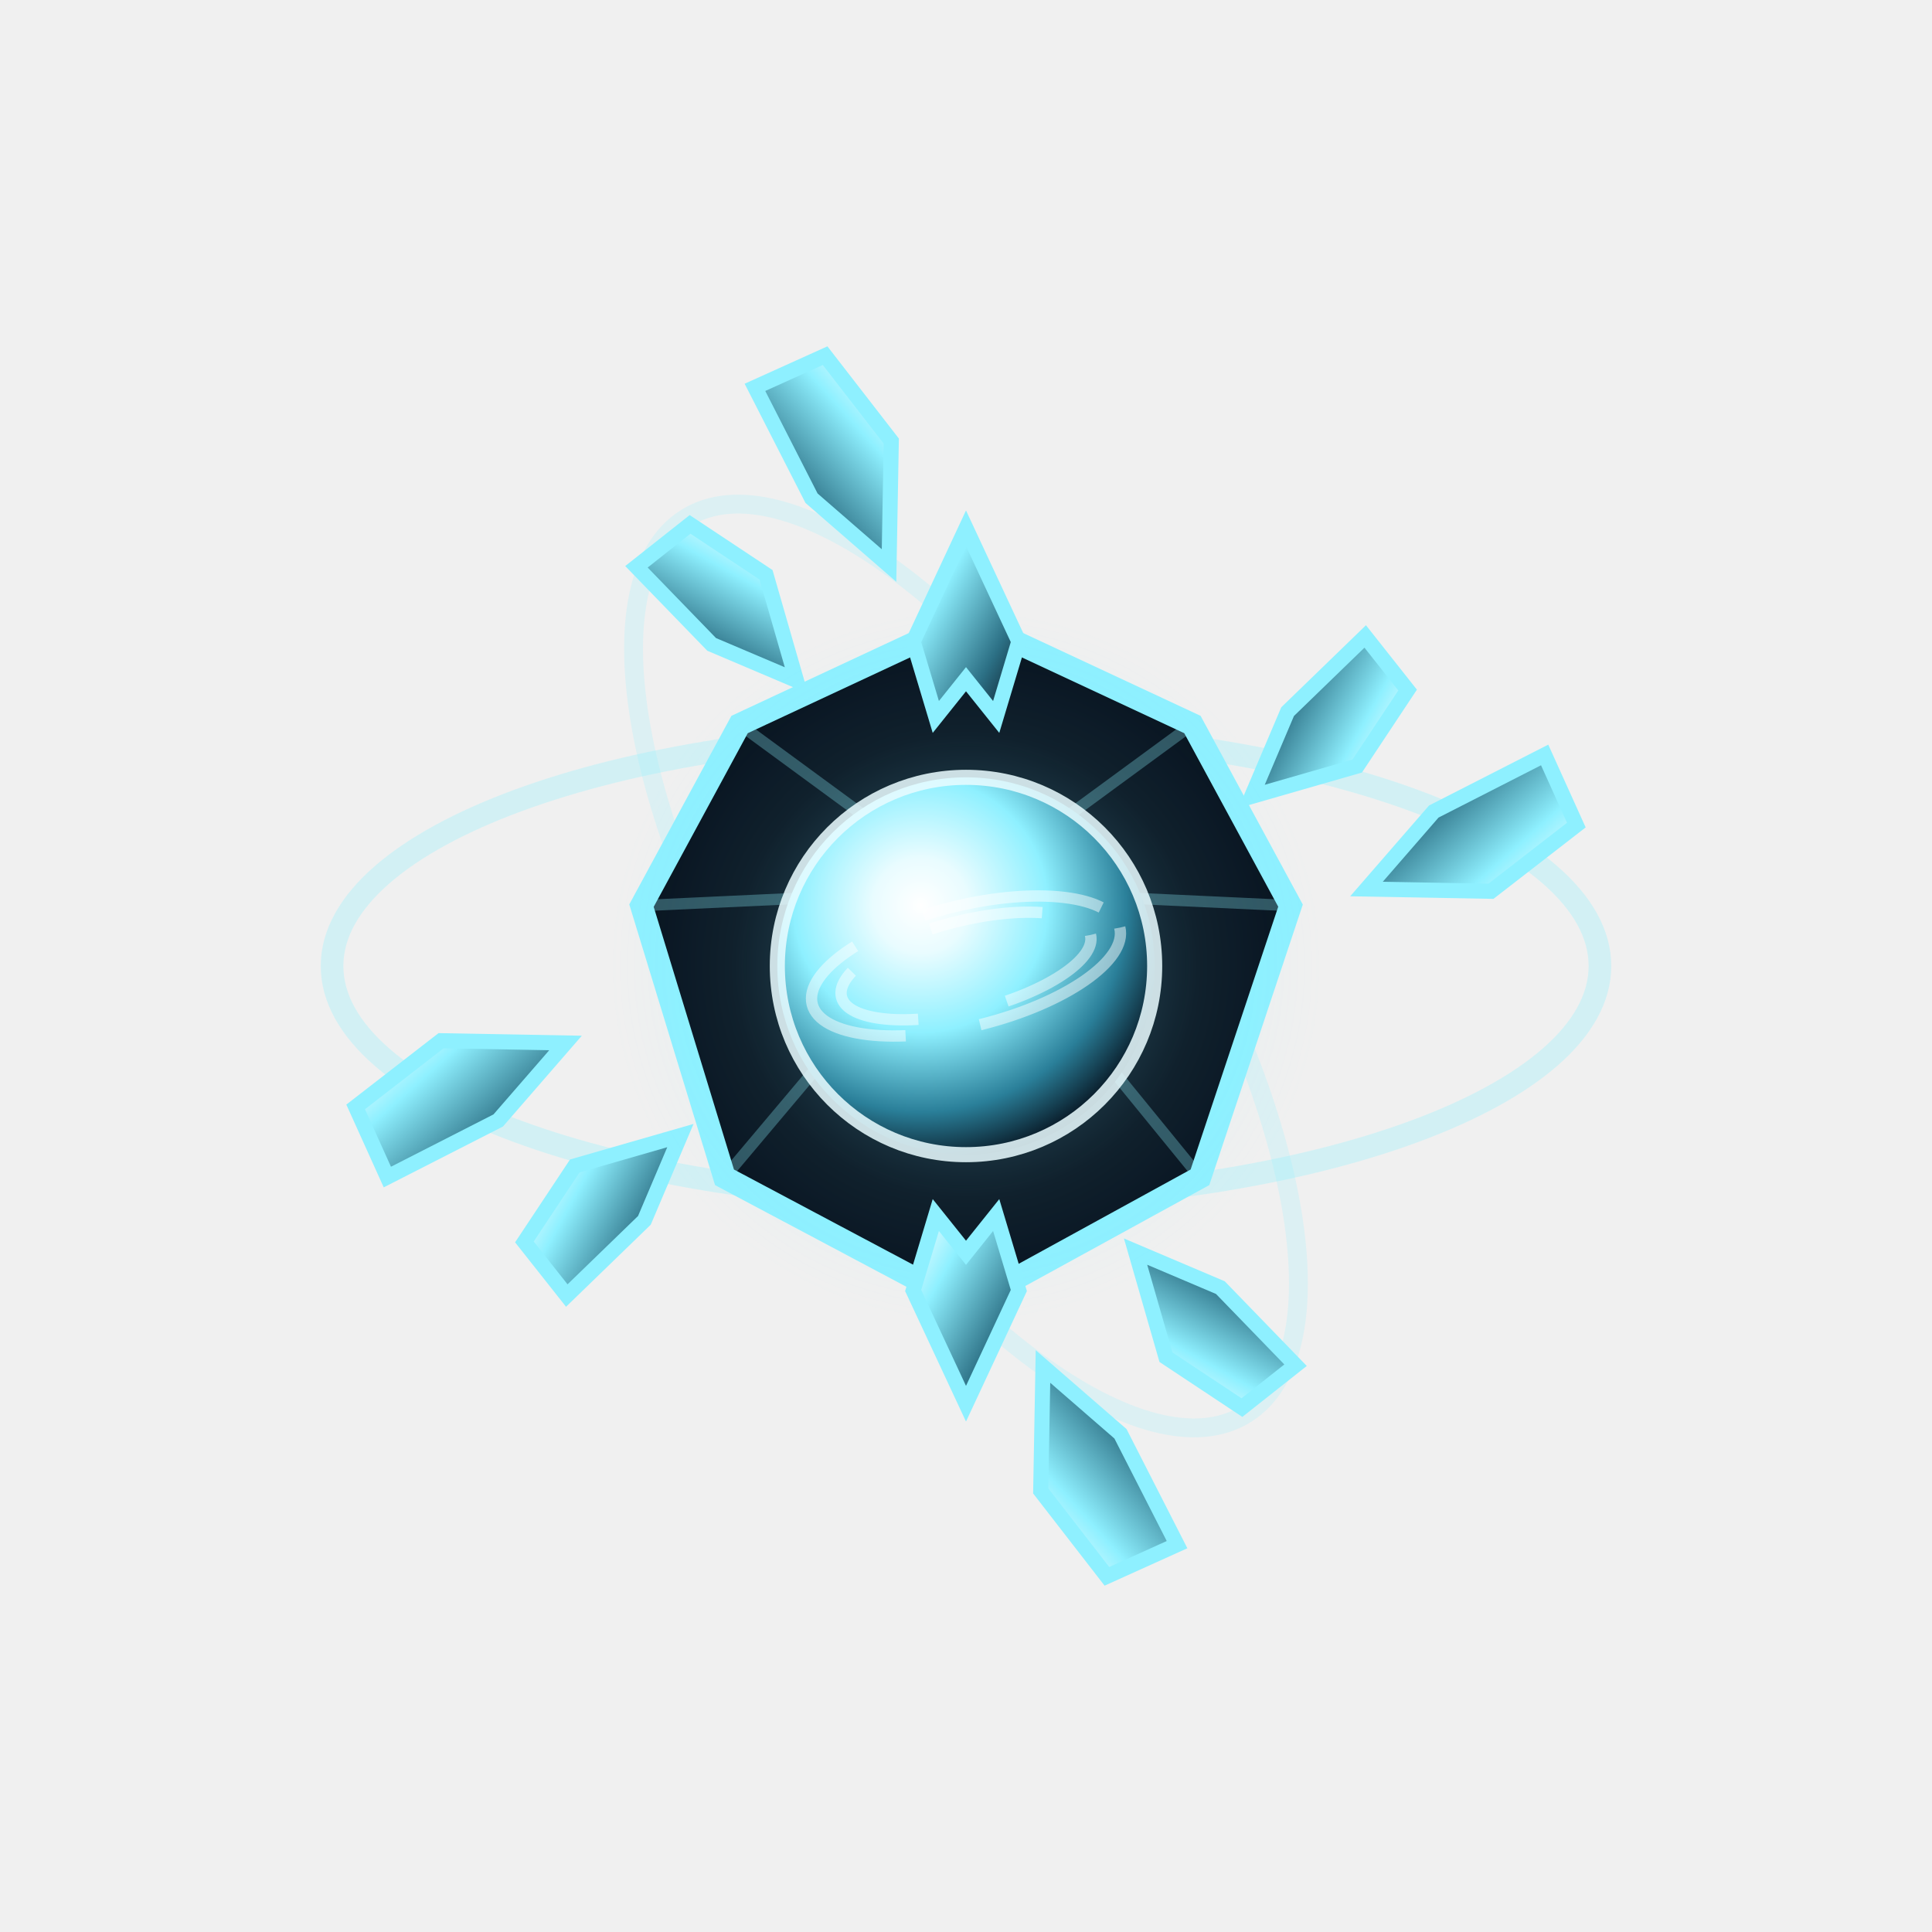
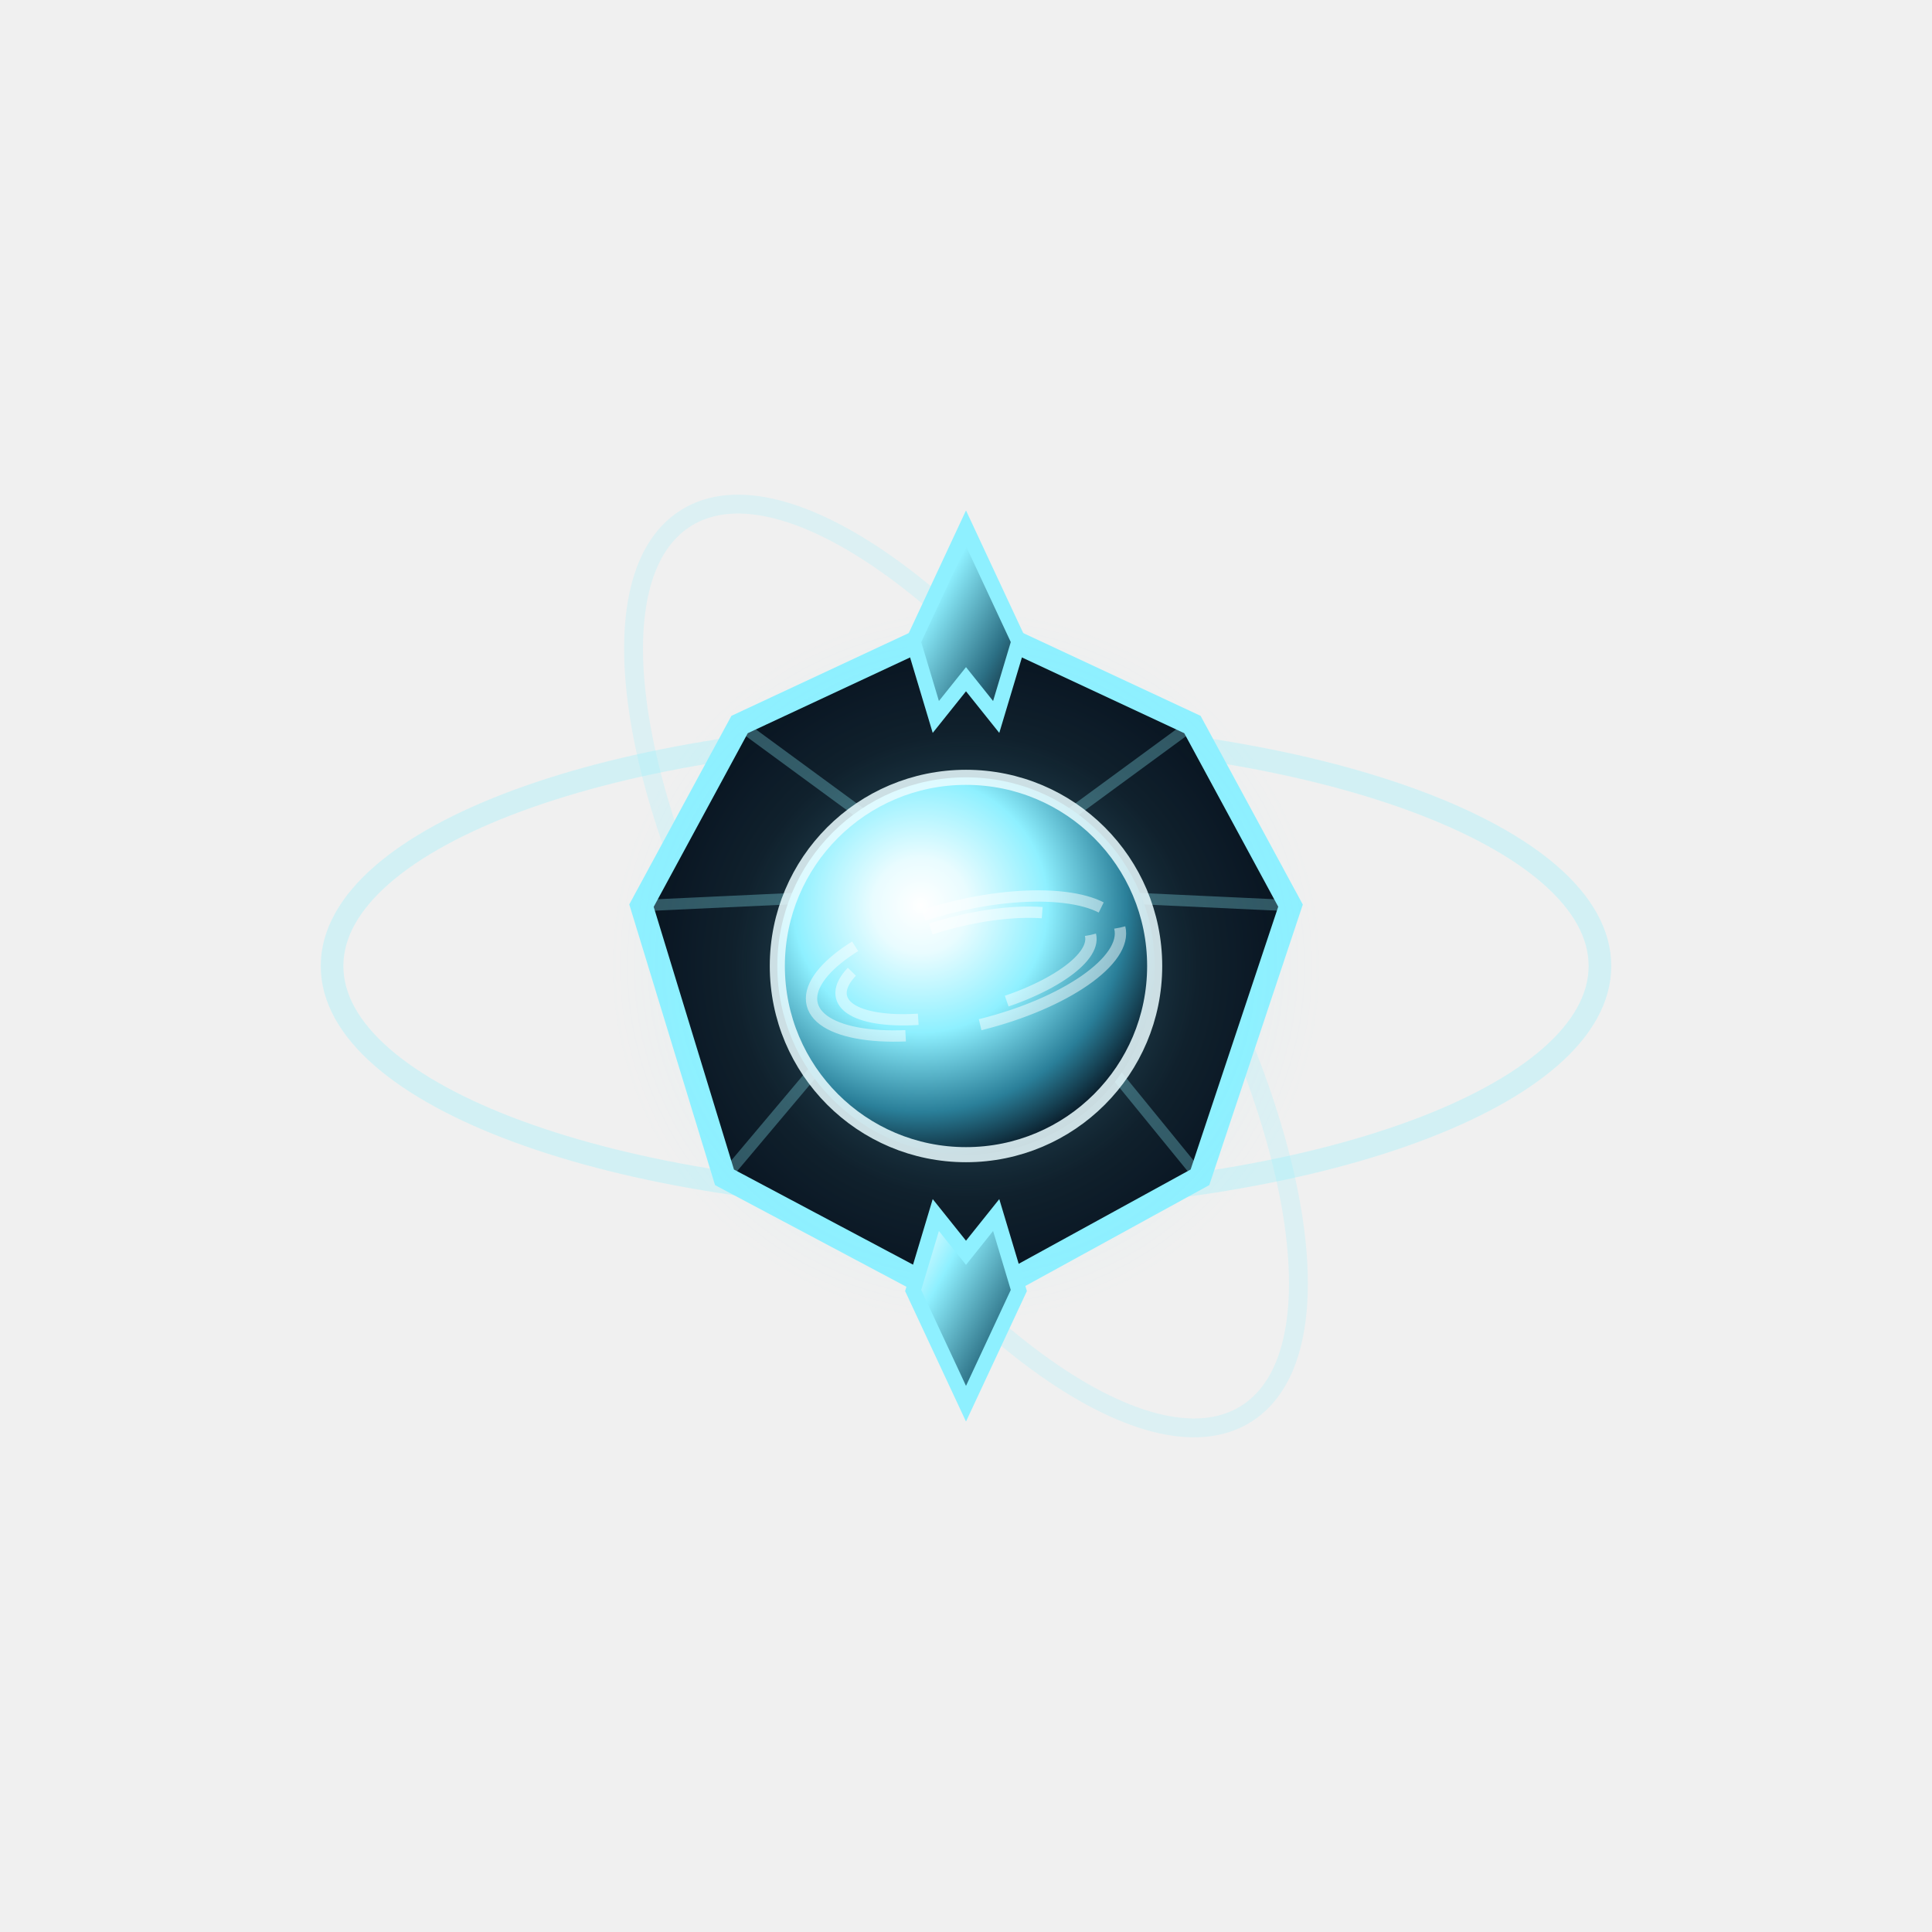
<svg xmlns="http://www.w3.org/2000/svg" width="256" height="256" viewBox="0 0 256 256">
  <defs>
    <radialGradient id="core" cx="38%" cy="34%" r="70%">
      <stop offset="0%" stop-color="#ffffff" />
      <stop offset="18%" stop-color="#e9fcff" />
      <stop offset="48%" stop-color="#8ef0ff" />
      <stop offset="78%" stop-color="#2a7f99" />
      <stop offset="100%" stop-color="#06111d" />
    </radialGradient>
    <radialGradient id="coreGlow" cx="50%" cy="50%" r="50%">
      <stop offset="0%" stop-color="#ffffff" stop-opacity=".75" />
      <stop offset="22%" stop-color="#8ef0ff" stop-opacity=".30" />
      <stop offset="65%" stop-color="#8ef0ff" stop-opacity=".07" />
      <stop offset="100%" stop-color="#8ef0ff" stop-opacity="0" />
    </radialGradient>
    <linearGradient id="blade" x1="0" y1="0" x2="1" y2="1">
      <stop offset="0%" stop-color="#ffffff" />
      <stop offset="30%" stop-color="#8ef0ff" />
      <stop offset="72%" stop-color="#2c7085" />
      <stop offset="100%" stop-color="#06111d" />
    </linearGradient>
  </defs>
  <g transform="translate(128 128)">
    <ellipse rx="84" ry="31" fill="none" stroke="#8ef0ff" stroke-opacity=".30" stroke-width="3" />
    <ellipse rx="70" ry="28" transform="rotate(58)" fill="none" stroke="#8ef0ff" stroke-opacity=".20" stroke-width="2.5" />
-     <g fill="url(#blade)" stroke="#8ef0ff" stroke-width="2">
-       <path d="M-83 0 l13-6 16 4-11 8-16 4z" transform="rotate(-13)" />
-       <path d="M-83 0 l13-6 16 4-11 8-16 4z" transform="rotate(77)" />
-       <path d="M-83 0 l13-6 16 4-11 8-16 4z" transform="rotate(167)" />
-       <path d="M-83 0 l13-6 16 4-11 8-16 4z" transform="rotate(257)" />
-       <path d="M-69 0 l11-5 14 4-10 7-14 3z" transform="rotate(58)" />
-       <path d="M-69 0 l11-5 14 4-10 7-14 3z" transform="rotate(148)" />
-       <path d="M-69 0 l11-5 14 4-10 7-14 3z" transform="rotate(238)" />
-       <path d="M-69 0 l11-5 14 4-10 7-14 3z" transform="rotate(328)" />
-     </g>
    <path d="M0-46 30-32 43-8 31 28 0 45-32 28-43-8-30-32Z" fill="#06111d" stroke="#8ef0ff" stroke-width="3" />
    <path d="M-30-32 0-10 30-32M-43-8 0-10 43-8M-32 28 0-10 31 28" fill="none" stroke="#8ef0ff" stroke-opacity=".30" stroke-width="1.5" />
    <circle r="47" fill="url(#coreGlow)" />
    <circle r="25" fill="url(#core)" stroke="#e9fcff" stroke-opacity=".86" stroke-width="2" />
    <g fill="none" stroke="#ffffff" stroke-opacity=".48" stroke-width="1.5">
      <ellipse rx="21" ry="8" transform="rotate(-14)" stroke-dasharray="24 10" />
      <ellipse rx="17" ry="6" transform="rotate(-14)" stroke-dasharray="15 12" />
    </g>
    <g fill="url(#blade)" stroke="#8ef0ff" stroke-width="2">
      <path d="M0-58 7-43 4-33 0-38-4-33-7-43Z" />
      <path d="M0 58 7 43 4 33 0 38-4 33-7 43Z" />
    </g>
  </g>
</svg>
